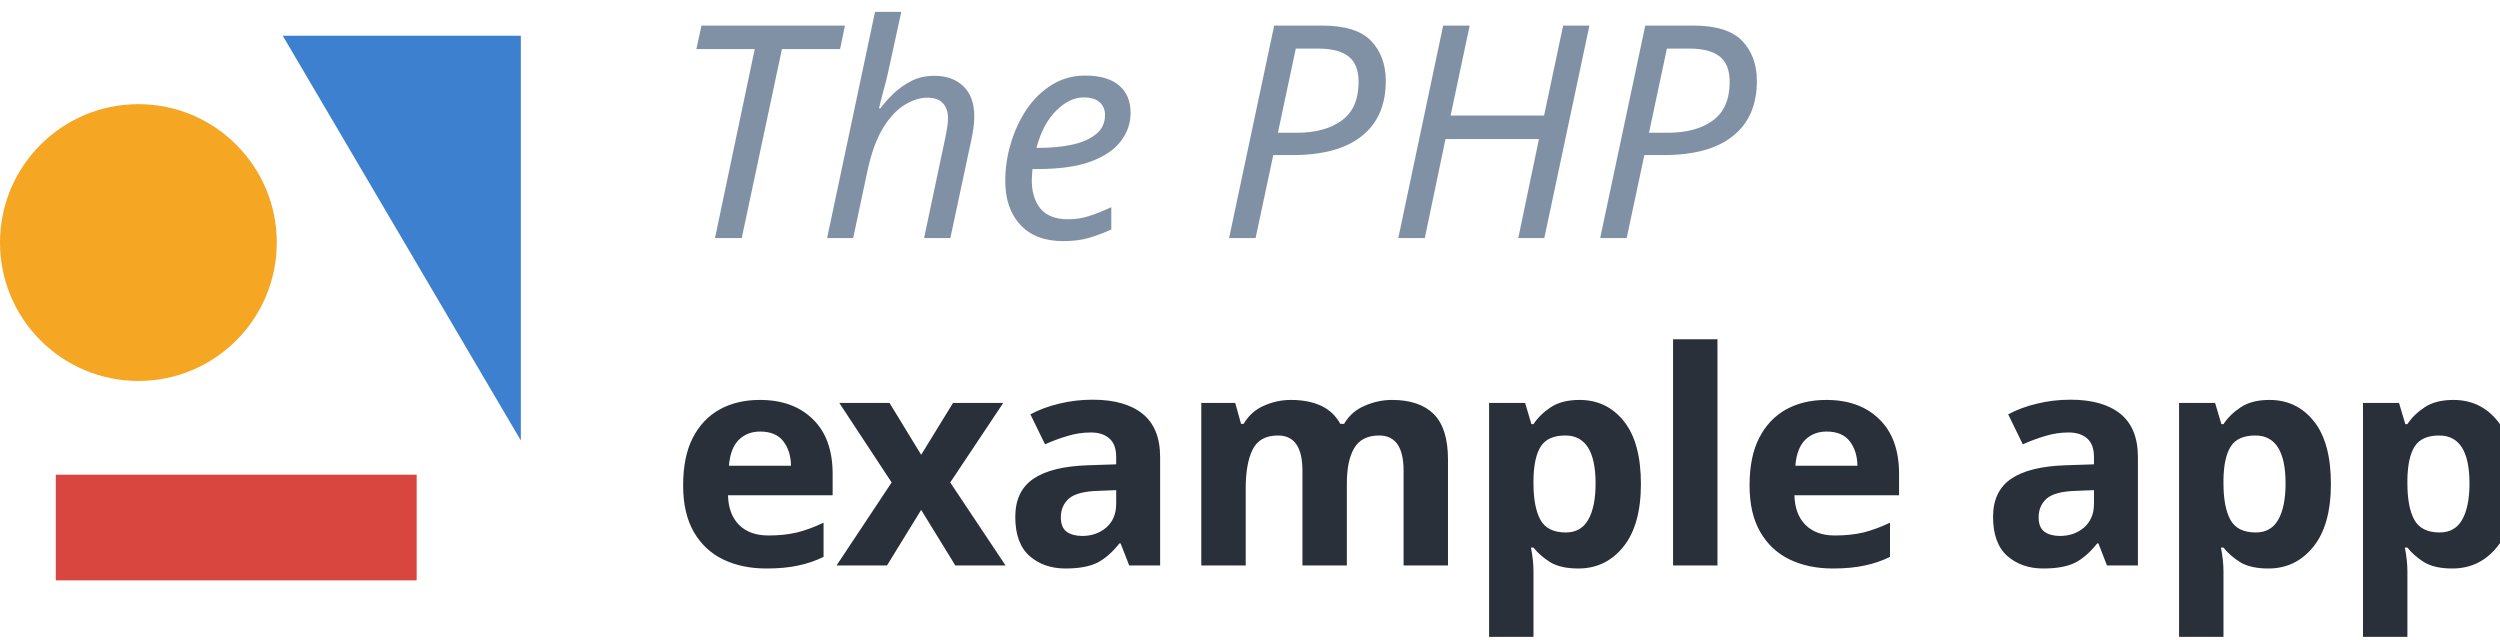
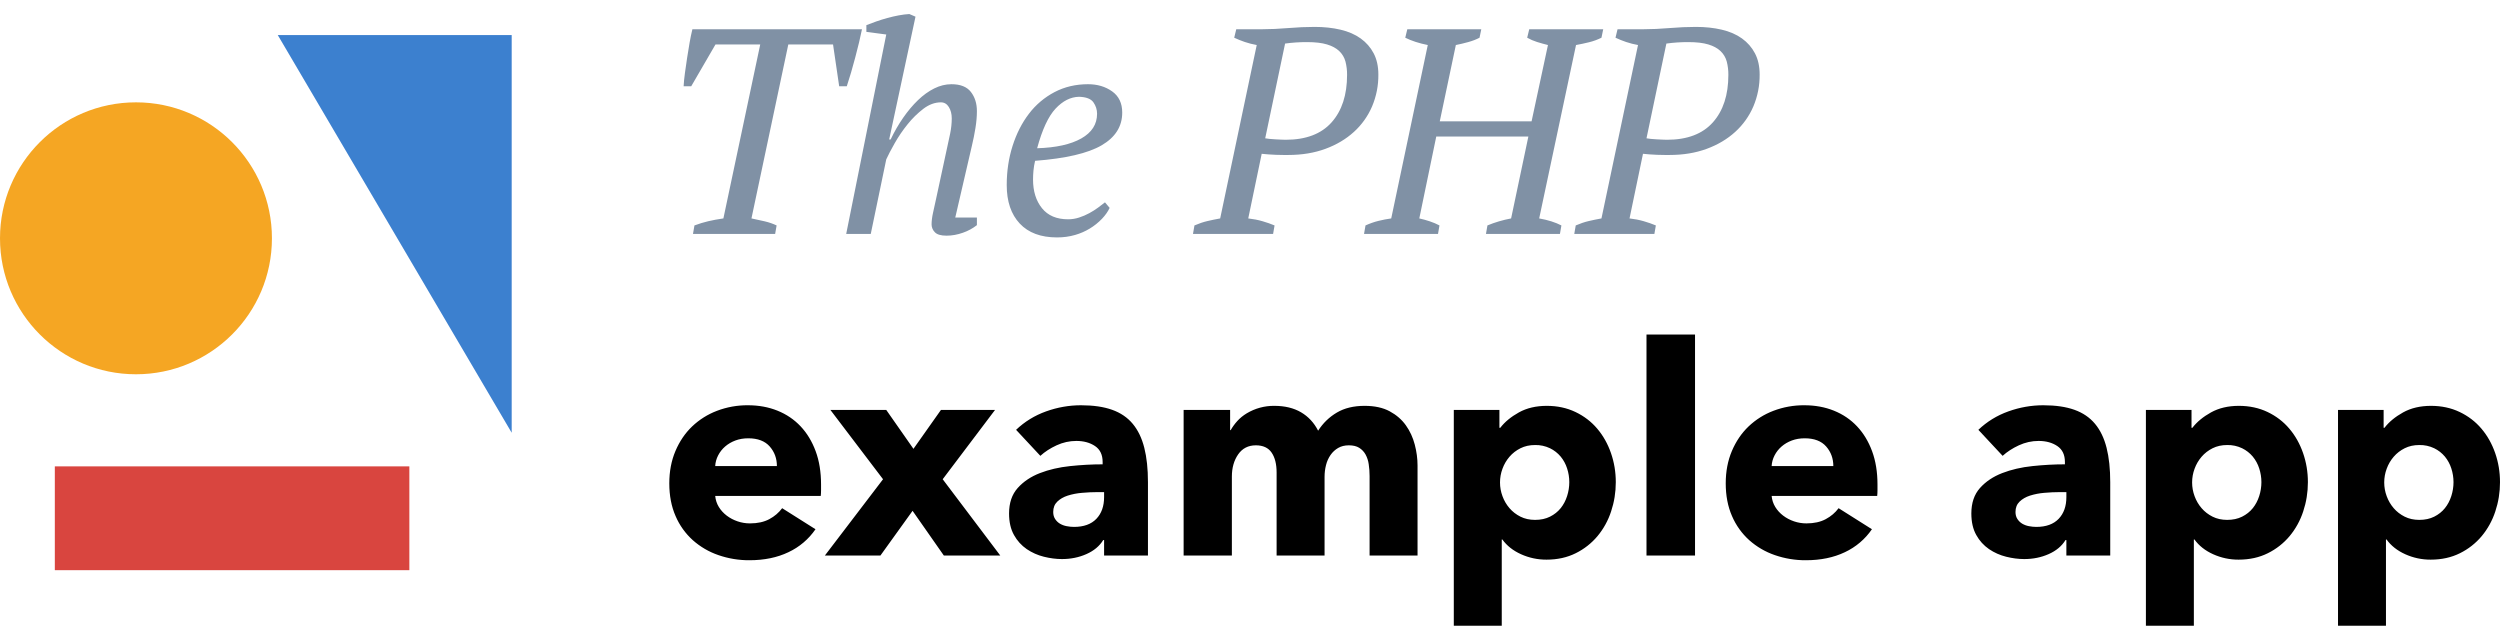
- <svg xmlns="http://www.w3.org/2000/svg" width="168" height="43" viewBox="0 0 168 43">
+ <svg xmlns="http://www.w3.org/2000/svg" width="171" height="43" viewBox="0 0 171 43">
  <g fill="none" fill-rule="evenodd">
-     <g transform="translate(0 2)">
+     <g transform="translate(0 2)" fill-rule="nonzero">
      <path fill="#D9453F" d="M3.75 37v-7.1H28V37z" />
-       <circle cx="9.3" cy="14.3" r="9.3" fill="#F5A623" />
+       <circle fill="#F5A623" cx="9.3" cy="14.3" r="9.3" />
      <path fill="#3C80CF" d="M35 27.6L19 .4h16z" />
    </g>
-     <g font-size="20">
-       <text fill="#2A3039" font-family="AvenirNext-Bold, Avenir Next" font-weight="bold" letter-spacing="-.3" transform="translate(45 18)">
-         <tspan x="0" y="20">example app</tspan>
-       </text>
-       <text fill="#8091A5" font-family="PTSerif-Italic, PT Serif" font-style="italic" transform="translate(45 -27)">
-         <tspan x="0" y="43">The PHP</tspan>
-       </text>
-     </g>
+     <path d="M53.14 31.88c0-.52-.163-.967-.49-1.34-.327-.373-.817-.56-1.47-.56-.32 0-.613.05-.88.15-.267.1-.5.237-.7.41-.2.173-.36.377-.48.61-.12.233-.187.477-.2.73h4.22zm3.02 1.26v.4c0 .133-.007.26-.02.38h-7.22c.027.28.11.533.25.76.14.227.32.423.54.59.22.167.467.297.74.39.273.093.557.14.85.14.52 0 .96-.097 1.32-.29.36-.193.653-.443.88-.75l2.28 1.44a4.613 4.613 0 0 1-1.85 1.57c-.767.367-1.657.55-2.67.55a6.371 6.371 0 0 1-2.12-.35 5.148 5.148 0 0 1-1.75-1.02 4.723 4.723 0 0 1-1.18-1.65c-.287-.653-.43-1.4-.43-2.24 0-.813.14-1.55.42-2.21.28-.66.66-1.22 1.14-1.68a5.082 5.082 0 0 1 1.7-1.07 5.814 5.814 0 0 1 2.12-.38c.733 0 1.407.123 2.02.37s1.14.603 1.58 1.07c.44.467.783 1.033 1.03 1.7s.37 1.427.37 2.28zm8.4 4.86l-2.14-3.06-2.2 3.06h-3.8l3.98-5.22-3.6-4.74h3.82l1.86 2.66 1.88-2.66h3.7l-3.58 4.74L68.42 38h-3.86zm10.96-4.34h-.42c-.36 0-.723.017-1.09.05a4.483 4.483 0 0 0-.98.19c-.287.093-.523.23-.71.41-.187.18-.28.417-.28.71 0 .187.043.347.13.48.087.133.197.24.33.32a1.4 1.4 0 0 0 .46.17c.173.033.34.05.5.05.667 0 1.177-.183 1.53-.55.353-.367.53-.863.53-1.49v-.34zM69.5 29.4c.587-.56 1.27-.98 2.05-1.26.78-.28 1.577-.42 2.39-.42.84 0 1.55.103 2.13.31.58.207 1.05.527 1.41.96.36.433.623.98.79 1.64.167.66.25 1.443.25 2.35V38h-3v-1.06h-.06c-.253.413-.637.733-1.15.96-.513.227-1.07.34-1.67.34-.4 0-.813-.053-1.24-.16a3.632 3.632 0 0 1-1.17-.52 2.816 2.816 0 0 1-.87-.96c-.227-.4-.34-.893-.34-1.48 0-.72.197-1.3.59-1.74.393-.44.9-.78 1.52-1.02s1.31-.4 2.07-.48c.76-.08 1.5-.12 2.22-.12v-.16c0-.493-.173-.857-.52-1.09-.347-.233-.773-.35-1.28-.35-.467 0-.917.1-1.35.3-.433.2-.803.44-1.11.72L69.5 29.4zM93.68 38v-5.44c0-.28-.02-.55-.06-.81a1.934 1.934 0 0 0-.22-.67 1.265 1.265 0 0 0-.43-.45c-.18-.113-.417-.17-.71-.17-.28 0-.523.06-.73.18-.207.12-.38.28-.52.48a2.1 2.1 0 0 0-.31.69c-.067.26-.1.53-.1.81V38h-3.28v-5.68c0-.573-.113-1.027-.34-1.36-.227-.333-.587-.5-1.08-.5-.52 0-.923.207-1.21.62-.287.413-.43.92-.43 1.52V38h-3.3v-9.96h3.18v1.38h.04c.12-.213.27-.42.45-.62s.397-.377.65-.53a3.596 3.596 0 0 1 1.88-.51c.72 0 1.33.147 1.83.44.5.293.89.713 1.17 1.26.333-.52.76-.933 1.28-1.24.52-.307 1.153-.46 1.9-.46.68 0 1.25.123 1.71.37.46.247.83.567 1.11.96.28.393.483.833.61 1.32.127.487.19.963.19 1.43V38h-3.28zm16.84-5.02c0 .693-.107 1.36-.32 2a5.142 5.142 0 0 1-.93 1.69 4.594 4.594 0 0 1-1.49 1.17c-.587.293-1.253.44-2 .44a4.182 4.182 0 0 1-1.74-.37c-.547-.247-.973-.583-1.28-1.01h-.04v5.9h-3.28V28.04h3.12v1.22h.06c.307-.4.73-.75 1.27-1.05.54-.3 1.177-.45 1.91-.45.72 0 1.373.14 1.96.42.587.28 1.083.66 1.49 1.14.407.48.72 1.037.94 1.67.22.633.33 1.297.33 1.99zm-3.18 0c0-.32-.05-.633-.15-.94a2.442 2.442 0 0 0-.44-.81 2.225 2.225 0 0 0-.73-.57 2.252 2.252 0 0 0-1.02-.22c-.373 0-.707.073-1 .22-.293.147-.543.34-.75.58-.207.24-.367.513-.48.82a2.692 2.692 0 0 0 0 1.88c.113.307.273.58.48.82.207.24.457.433.75.58.293.147.627.22 1 .22.387 0 .727-.073 1.02-.22.293-.147.537-.34.73-.58.193-.24.34-.517.44-.83.1-.313.15-.63.15-.95zm5.28 5.02V22.88h3.32V38h-3.32zm12.78-6.12c0-.52-.163-.967-.49-1.34-.327-.373-.817-.56-1.47-.56-.32 0-.613.05-.88.15-.267.1-.5.237-.7.41-.2.173-.36.377-.48.61-.12.233-.187.477-.2.73h4.22zm3.02 1.26v.4c0 .133-.007.26-.02.38h-7.22c.027.28.11.533.25.76.14.227.32.423.54.59.22.167.467.297.74.39.273.093.557.14.85.14.52 0 .96-.097 1.32-.29.36-.193.653-.443.88-.75l2.28 1.44a4.613 4.613 0 0 1-1.85 1.57c-.767.367-1.657.55-2.67.55a6.371 6.371 0 0 1-2.12-.35 5.148 5.148 0 0 1-1.75-1.02 4.723 4.723 0 0 1-1.18-1.65c-.287-.653-.43-1.4-.43-2.24 0-.813.14-1.55.42-2.21.28-.66.66-1.22 1.14-1.68a5.082 5.082 0 0 1 1.7-1.07 5.814 5.814 0 0 1 2.12-.38c.733 0 1.407.123 2.02.37s1.14.603 1.58 1.07c.44.467.783 1.033 1.03 1.7s.37 1.427.37 2.28zm12.92.52h-.42c-.36 0-.723.017-1.09.05a4.483 4.483 0 0 0-.98.19c-.287.093-.523.23-.71.41-.187.18-.28.417-.28.71 0 .187.043.347.13.48.087.133.197.24.33.32a1.4 1.4 0 0 0 .46.17c.173.033.34.05.5.05.667 0 1.177-.183 1.53-.55.353-.367.53-.863.53-1.49v-.34zm-6.02-4.26c.587-.56 1.27-.98 2.05-1.26.78-.28 1.577-.42 2.39-.42.84 0 1.55.103 2.13.31.58.207 1.05.527 1.41.96.36.433.623.98.79 1.64.167.66.25 1.443.25 2.35V38h-3v-1.06h-.06c-.253.413-.637.733-1.15.96-.513.227-1.07.34-1.67.34-.4 0-.813-.053-1.24-.16a3.632 3.632 0 0 1-1.17-.52 2.816 2.816 0 0 1-.87-.96c-.227-.4-.34-.893-.34-1.48 0-.72.197-1.3.59-1.74.393-.44.9-.78 1.52-1.02s1.31-.4 2.07-.48c.76-.08 1.5-.12 2.22-.12v-.16c0-.493-.173-.857-.52-1.09-.347-.233-.773-.35-1.28-.35-.467 0-.917.1-1.35.3-.433.2-.803.44-1.11.72l-1.66-1.78zm22.54 3.58c0 .693-.107 1.36-.32 2a5.142 5.142 0 0 1-.93 1.69 4.594 4.594 0 0 1-1.49 1.17c-.587.293-1.253.44-2 .44a4.182 4.182 0 0 1-1.74-.37c-.547-.247-.973-.583-1.28-1.01h-.04v5.9h-3.28V28.04h3.12v1.22h.06c.307-.4.73-.75 1.27-1.05.54-.3 1.177-.45 1.91-.45.72 0 1.373.14 1.96.42.587.28 1.083.66 1.49 1.14.407.48.72 1.037.94 1.67.22.633.33 1.297.33 1.99zm-3.18 0c0-.32-.05-.633-.15-.94a2.442 2.442 0 0 0-.44-.81 2.225 2.225 0 0 0-.73-.57 2.252 2.252 0 0 0-1.02-.22c-.373 0-.707.073-1 .22-.293.147-.543.34-.75.58-.207.24-.367.513-.48.82a2.692 2.692 0 0 0 0 1.88c.113.307.273.58.48.82.207.24.457.433.75.58.293.147.627.22 1 .22.387 0 .727-.073 1.02-.22.293-.147.537-.34.73-.58.193-.24.34-.517.44-.83.1-.313.15-.63.15-.95zm16.32 0c0 .693-.107 1.36-.32 2a5.142 5.142 0 0 1-.93 1.69 4.594 4.594 0 0 1-1.49 1.17c-.587.293-1.253.44-2 .44a4.182 4.182 0 0 1-1.74-.37c-.547-.247-.973-.583-1.28-1.01h-.04v5.9h-3.28V28.04h3.12v1.22h.06c.307-.4.73-.75 1.27-1.05.54-.3 1.177-.45 1.91-.45.72 0 1.373.14 1.96.42.587.28 1.083.66 1.49 1.14.407.48.72 1.037.94 1.67.22.633.33 1.297.33 1.99zm-3.18 0c0-.32-.05-.633-.15-.94a2.442 2.442 0 0 0-.44-.81 2.225 2.225 0 0 0-.73-.57 2.252 2.252 0 0 0-1.02-.22c-.373 0-.707.073-1 .22-.293.147-.543.34-.75.58-.207.24-.367.513-.48.82a2.692 2.692 0 0 0 0 1.88c.113.307.273.58.48.82.207.24.457.433.75.58.293.147.627.22 1 .22.387 0 .727-.073 1.02-.22.293-.147.537-.34.73-.58.193-.24.34-.517.44-.83.1-.313.15-.63.15-.95z" fill="#000" />
+     <path d="M53.02 16H47.4l.1-.58c.32-.12.637-.217.95-.29.313-.073.657-.137 1.03-.19L52 3.04h-3.06L47.28 5.9h-.52c.013-.267.043-.57.09-.91.047-.34.097-.687.15-1.04.053-.353.11-.7.17-1.04.06-.34.123-.643.19-.91h11.6c-.053.267-.12.567-.2.9a46.818 46.818 0 0 1-.55 2.07c-.1.34-.197.65-.29.93h-.52l-.42-2.86h-3.06l-2.52 11.9c.32.067.623.133.91.2.287.067.557.16.81.28l-.1.58zm6.24-13.82v-.46c.2-.08.423-.163.67-.25.247-.087.503-.167.77-.24.267-.073.527-.133.78-.18.253-.047.493-.077.72-.09l.42.18-1.8 8.4h.1c.253-.533.54-1.03.86-1.49.32-.46.657-.86 1.01-1.2.353-.34.723-.607 1.11-.8.387-.193.78-.29 1.18-.29.613 0 1.057.177 1.33.53.273.353.41.79.41 1.31 0 .36-.033.747-.1 1.16-.067.413-.147.813-.24 1.2l-1.14 4.92h1.48v.52a3.298 3.298 0 0 1-.96.52c-.373.133-.747.2-1.12.2-.387 0-.653-.08-.8-.24a.757.757 0 0 1-.22-.52c0-.24.033-.51.1-.81.067-.3.133-.603.2-.91l.72-3.34c.093-.413.177-.8.25-1.16.073-.36.11-.707.11-1.04 0-.307-.067-.567-.2-.78-.133-.213-.313-.32-.54-.32-.413 0-.813.147-1.2.44a6.226 6.226 0 0 0-1.08 1.06 9.592 9.592 0 0 0-.88 1.29c-.253.447-.447.817-.58 1.11L59.56 16h-1.68l2.74-13.64-1.36-.18zM75.9 14.22c-.12.253-.293.5-.52.74a4.1 4.1 0 0 1-1.84 1.11c-.387.113-.8.17-1.24.17-1.107 0-1.957-.317-2.55-.95-.593-.633-.89-1.51-.89-2.63 0-.947.133-1.84.4-2.68.267-.84.64-1.573 1.12-2.2a5.258 5.258 0 0 1 1.75-1.48c.687-.36 1.45-.54 2.29-.54.64 0 1.19.163 1.65.49.46.327.69.81.69 1.45 0 .947-.47 1.693-1.41 2.24-.94.547-2.457.9-4.55 1.06-.053.227-.09.447-.11.66-.02.213-.03.42-.03.62 0 .8.203 1.453.61 1.96.407.507 1.003.76 1.79.76.253 0 .503-.04.75-.12.247-.08.48-.18.7-.3.22-.12.42-.247.6-.38s.337-.253.47-.36l.32.38zm-2.1-7.6c-.573.013-1.107.283-1.6.81-.493.527-.913 1.43-1.26 2.71 1.293-.04 2.3-.263 3.02-.67.72-.407 1.08-.97 1.08-1.69 0-.28-.083-.54-.25-.78-.167-.24-.497-.367-.99-.38zm11.58 8.32c.347.04.67.103.97.19.3.087.577.183.83.29l-.1.58H81.6l.1-.58c.307-.133.603-.233.89-.3.287-.067.577-.127.87-.18l2.5-11.86a5.661 5.661 0 0 1-.82-.21 7.047 7.047 0 0 1-.72-.29l.14-.58h1.8c.533 0 1.117-.027 1.75-.08.633-.053 1.237-.08 1.81-.08.64 0 1.23.063 1.77.19s1 .327 1.38.6c.38.273.677.613.89 1.02.213.407.32.89.32 1.45a5.46 5.46 0 0 1-.43 2.18 5.016 5.016 0 0 1-1.24 1.74c-.54.493-1.19.88-1.95 1.16-.76.28-1.607.42-2.54.42h-.33a13.574 13.574 0 0 1-1.04-.04c-.18-.013-.33-.027-.45-.04l-.92 4.42zM89.4 2.88a10.642 10.642 0 0 0-1.5.1l-1.36 6.48c.067.013.163.027.29.04.127.013.26.023.4.03l.4.02c.127.007.23.01.31.01 1.387 0 2.433-.397 3.14-1.19.707-.793 1.06-1.877 1.06-3.25a3.51 3.51 0 0 0-.11-.91 1.52 1.52 0 0 0-.42-.71c-.207-.2-.487-.353-.84-.46-.353-.107-.81-.16-1.37-.16zM98.36 16H93.3l.1-.58c.293-.133.587-.237.88-.31.293-.073.587-.13.88-.17l2.5-11.86c-.6-.12-1.113-.287-1.54-.5l.14-.58h5.06l-.12.58c-.227.12-.487.22-.78.3-.293.08-.573.147-.84.2l-1.1 5.22h6.28l1.12-5.22a13.115 13.115 0 0 1-.75-.21 3.509 3.509 0 0 1-.67-.29l.14-.58h5.06l-.12.58c-.267.133-.55.237-.85.31-.3.073-.597.137-.89.19l-2.52 11.86c.6.107 1.107.267 1.52.48l-.1.58h-5.06l.1-.58c.253-.107.517-.2.79-.28.273-.08.55-.147.83-.2l1.18-5.6h-6.3l-1.16 5.6c.24.053.48.12.72.2.24.08.46.173.66.28l-.1.58zm13.1-1.06c.347.04.67.103.97.19.3.087.577.183.83.29l-.1.58h-5.48l.1-.58c.307-.133.603-.233.89-.3.287-.067.577-.127.87-.18l2.5-11.86a5.661 5.661 0 0 1-.82-.21 7.047 7.047 0 0 1-.72-.29l.14-.58h1.8c.533 0 1.117-.027 1.75-.08.633-.053 1.237-.08 1.81-.08.64 0 1.23.063 1.77.19s1 .327 1.38.6c.38.273.677.613.89 1.02.213.407.32.89.32 1.45a5.46 5.46 0 0 1-.43 2.18 5.016 5.016 0 0 1-1.24 1.74c-.54.493-1.19.88-1.95 1.16-.76.28-1.607.42-2.54.42h-.33a13.574 13.574 0 0 1-1.04-.04c-.18-.013-.33-.027-.45-.04l-.92 4.42zm4.02-12.06a10.642 10.642 0 0 0-1.5.1l-1.36 6.48c.067.013.163.027.29.04.127.013.26.023.4.03l.4.02c.127.007.23.01.31.01 1.387 0 2.433-.397 3.14-1.19.707-.793 1.06-1.877 1.06-3.25a3.51 3.51 0 0 0-.11-.91 1.52 1.52 0 0 0-.42-.71c-.207-.2-.487-.353-.84-.46-.353-.107-.81-.16-1.37-.16z" fill="#8091A5" />
  </g>
</svg>
